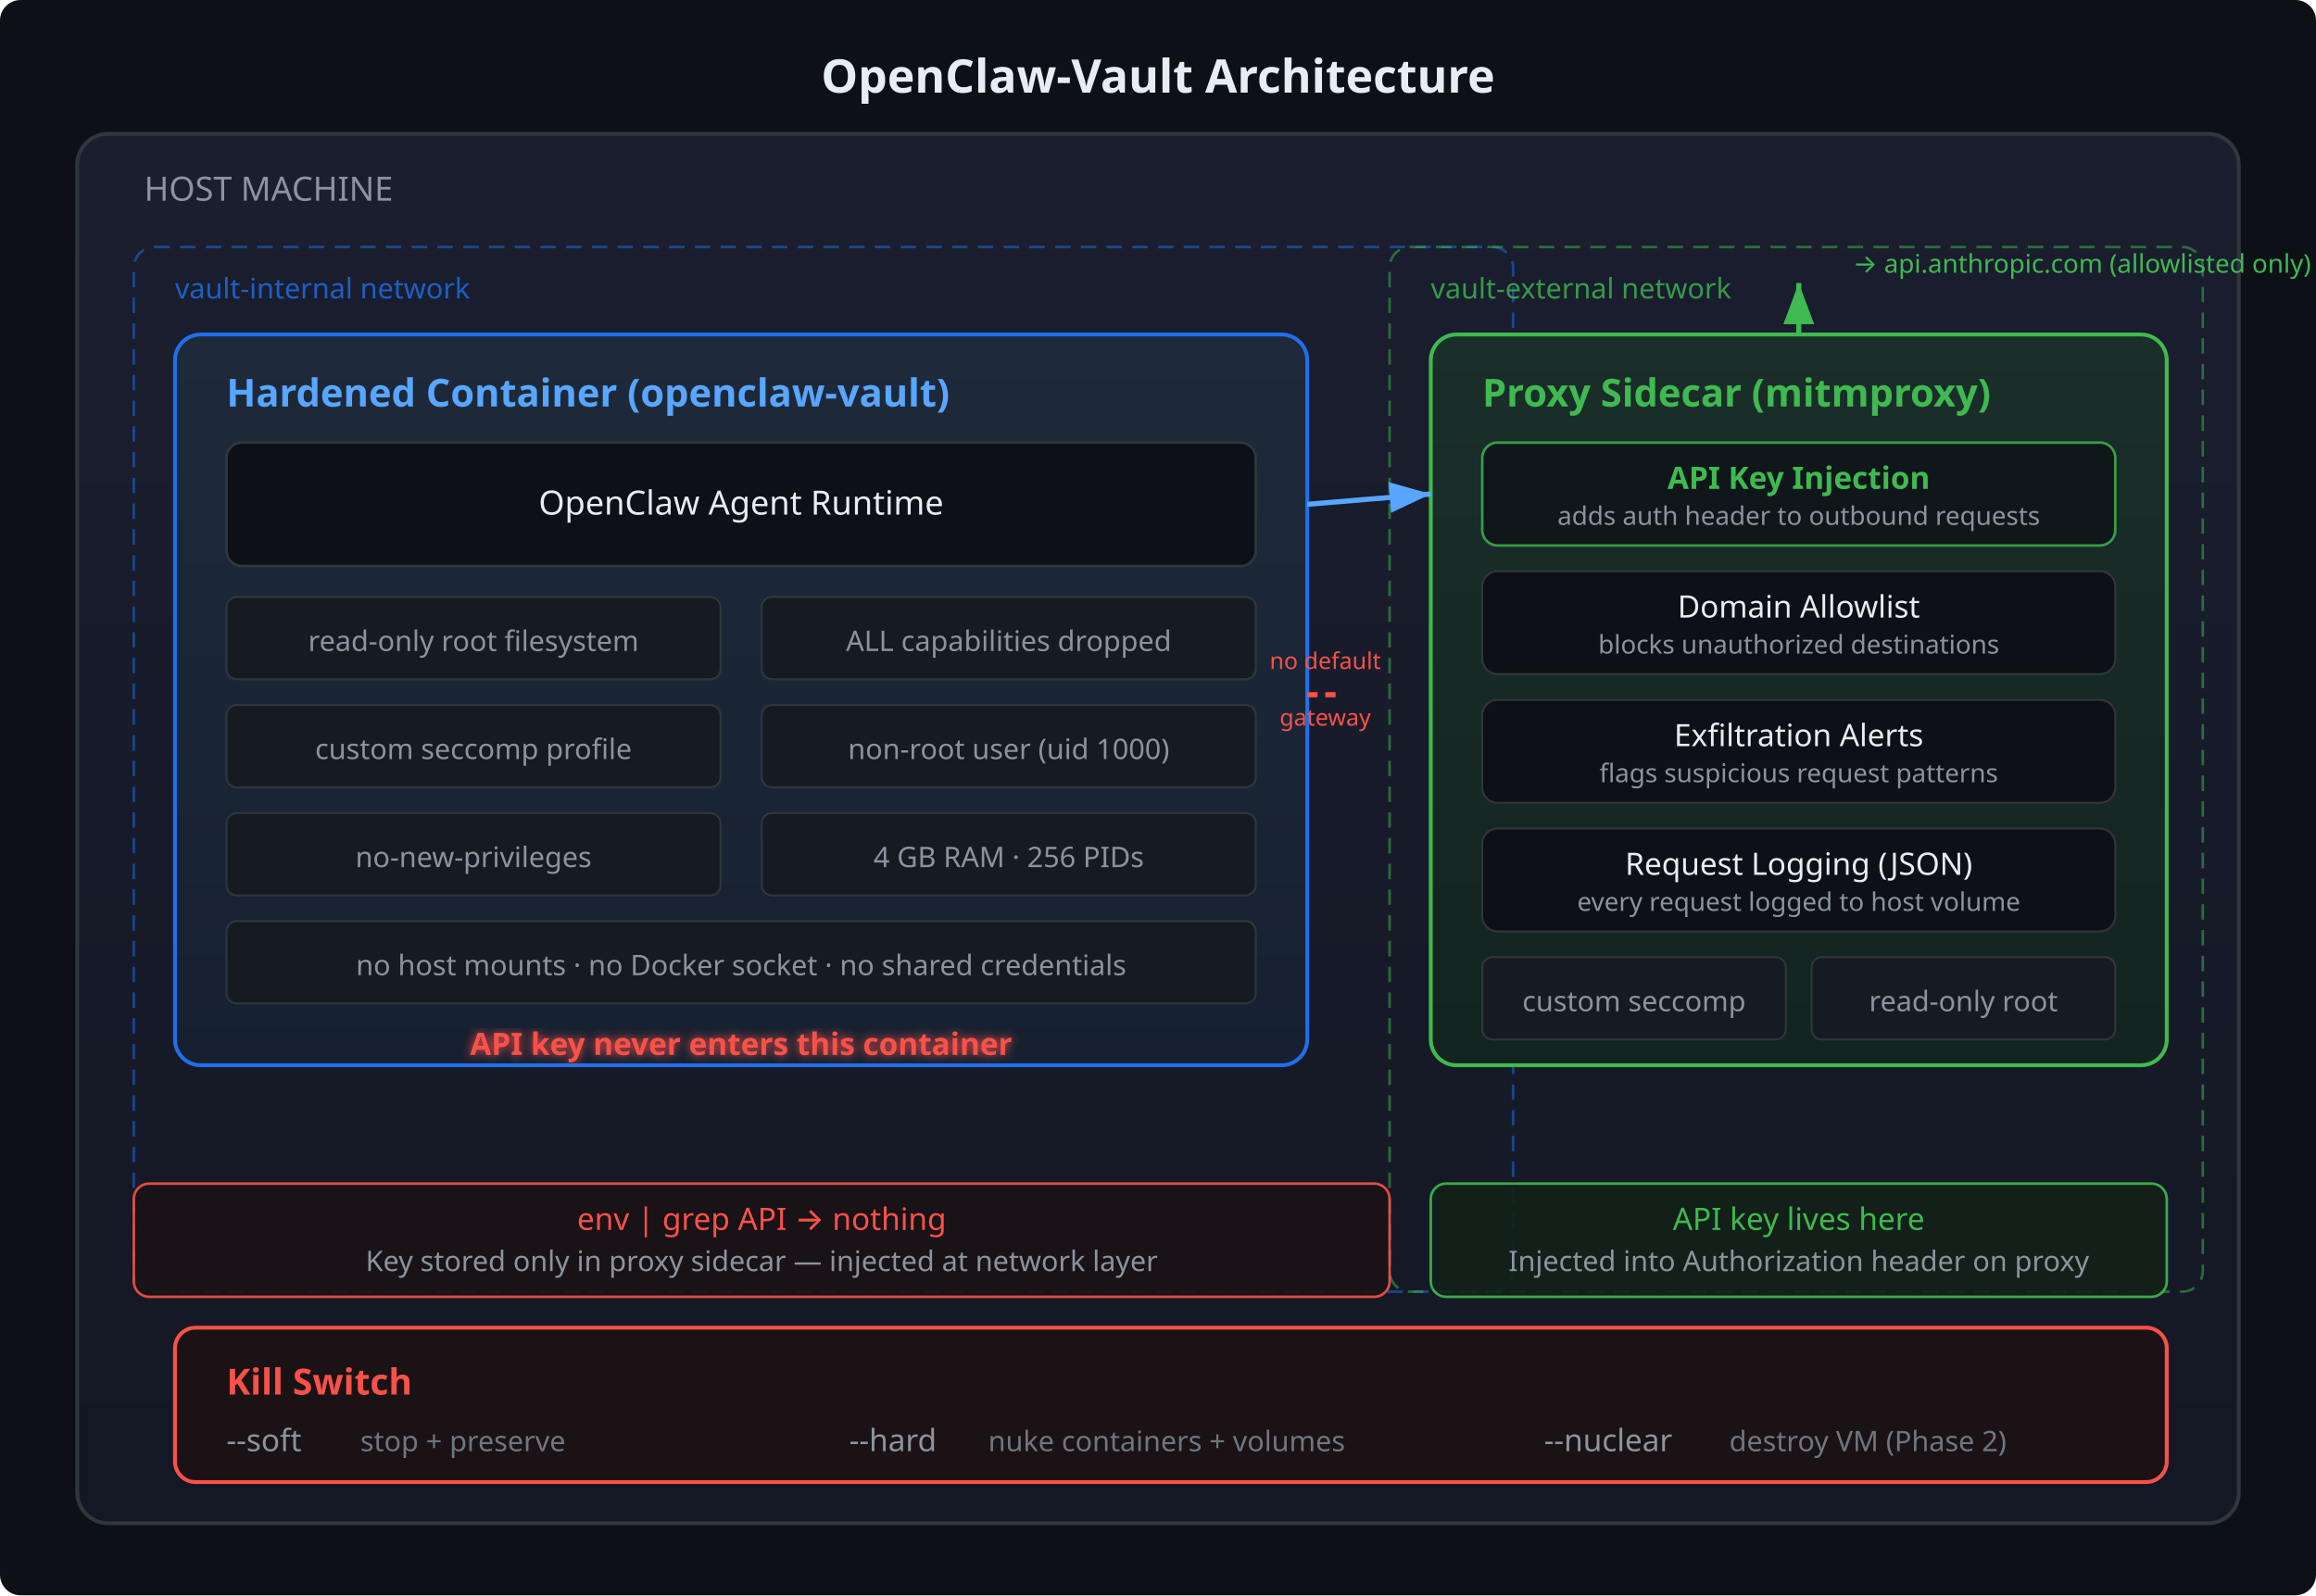
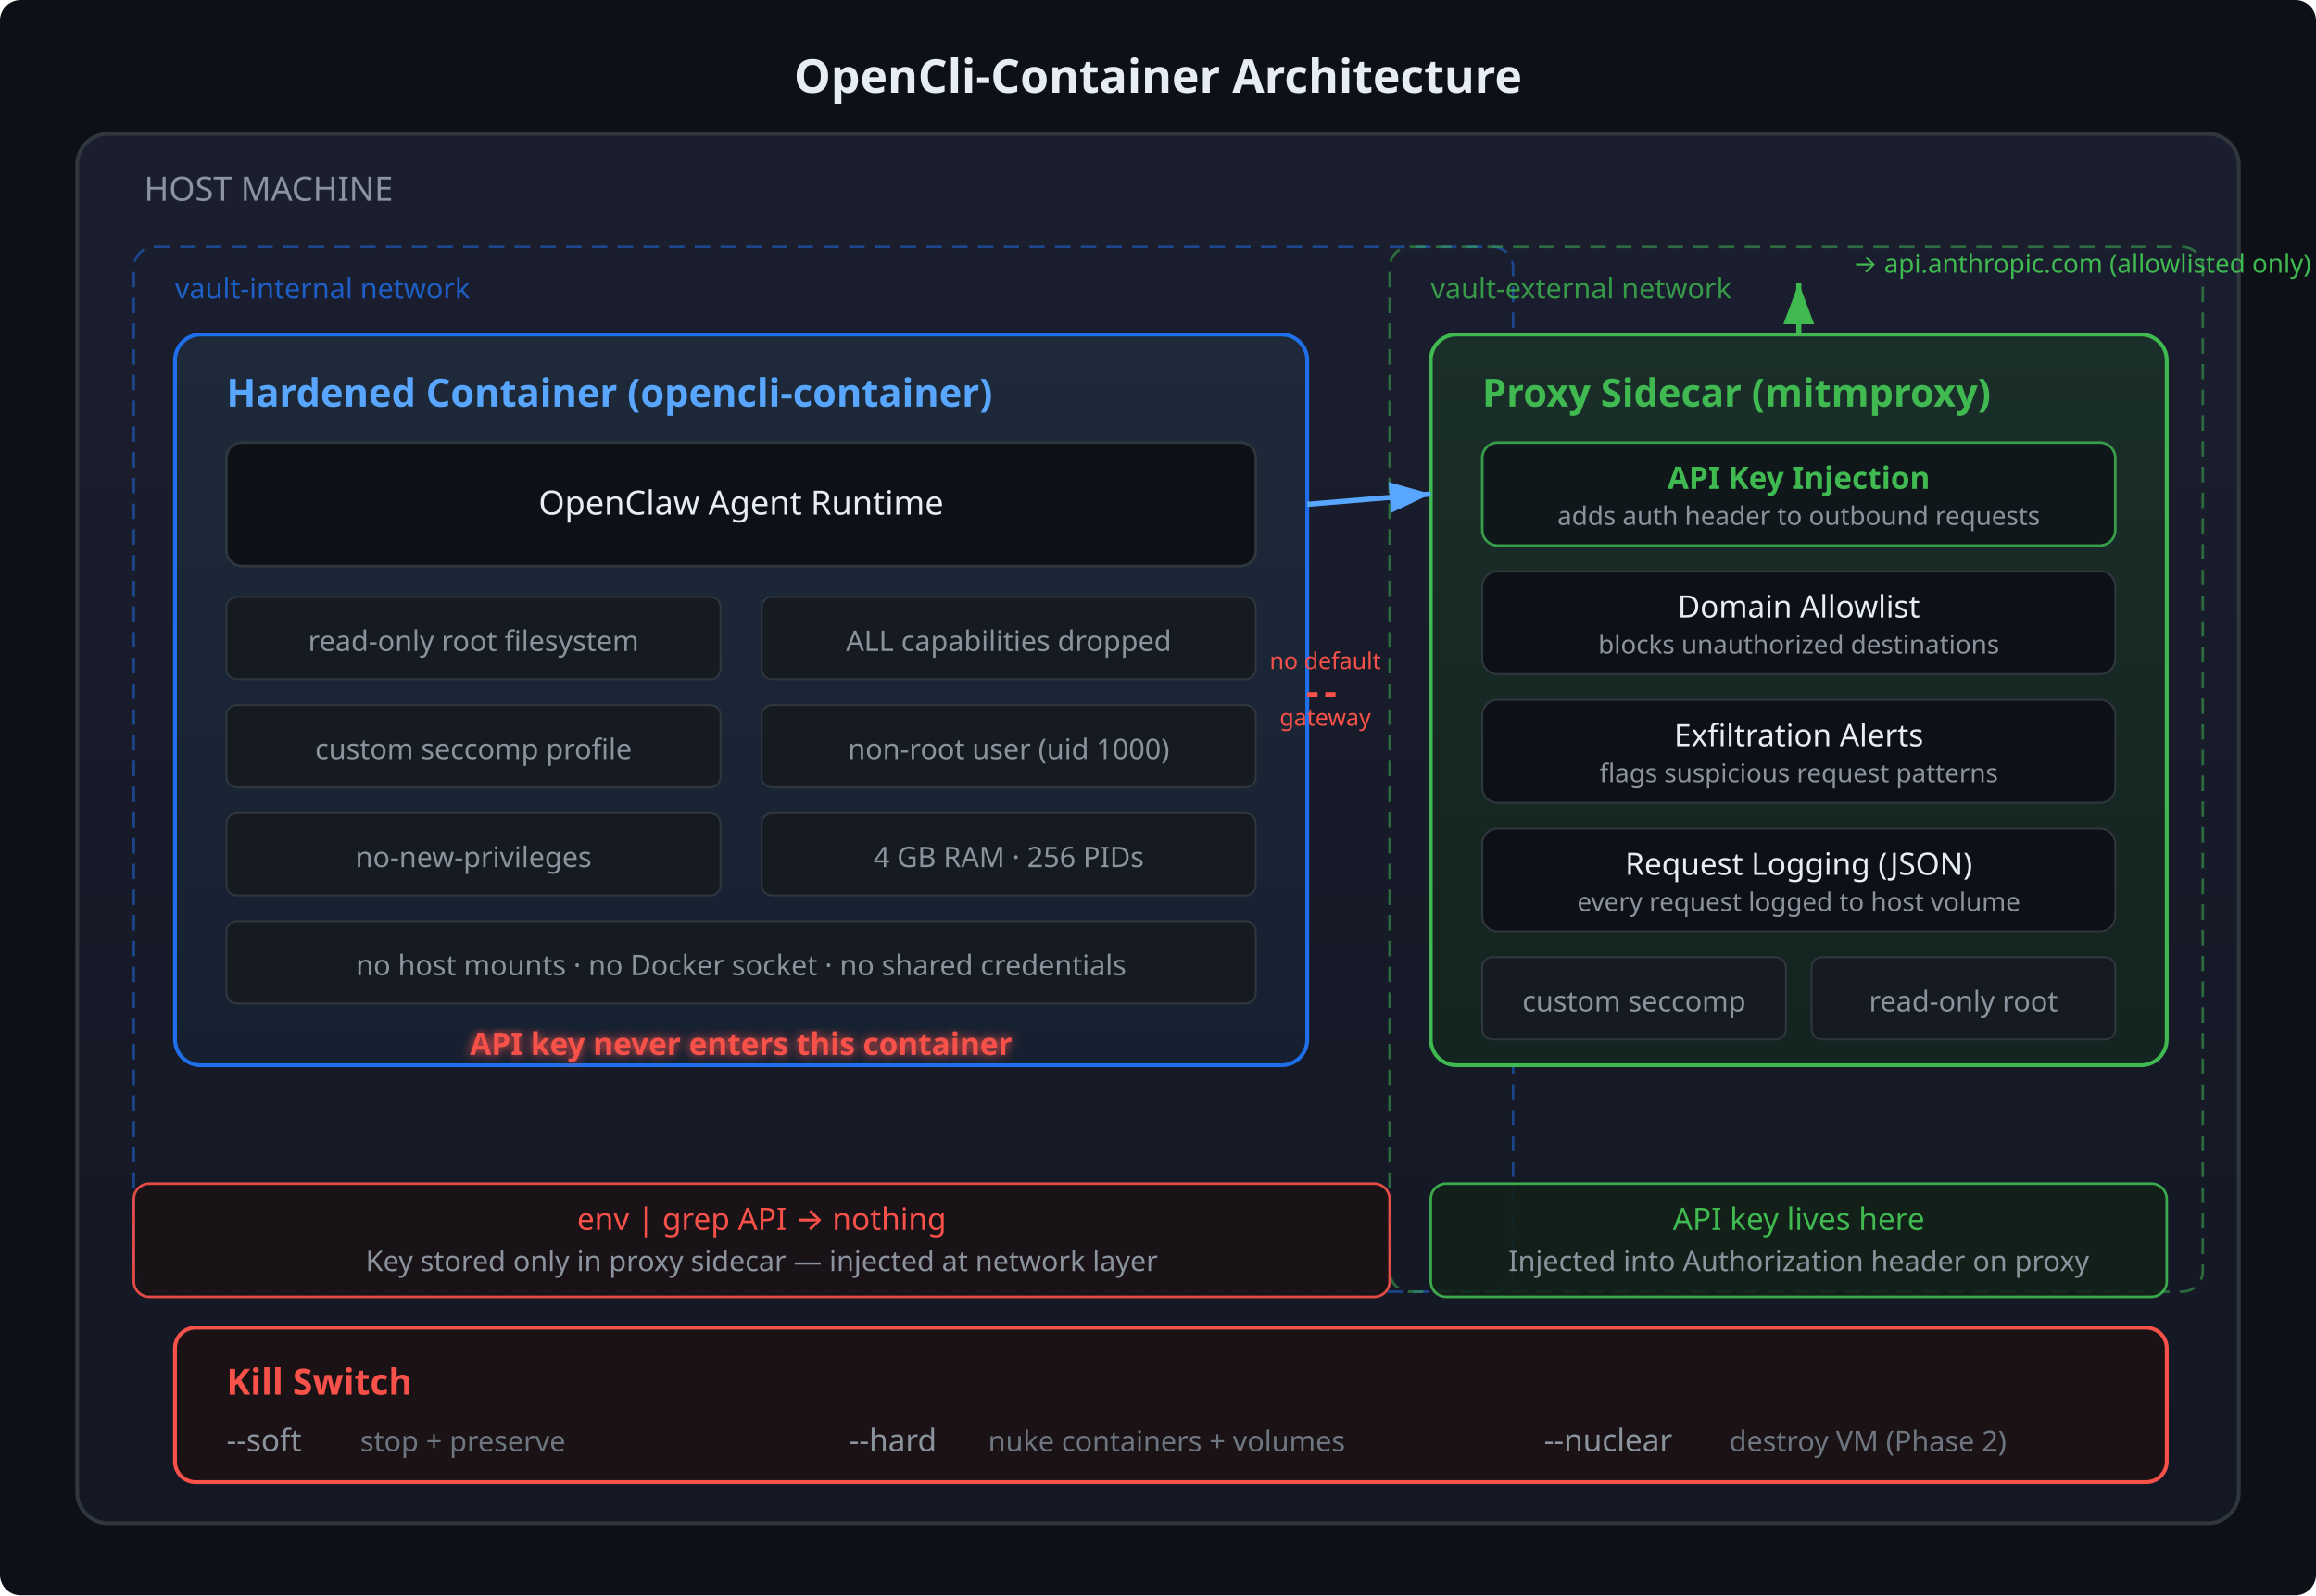
<svg xmlns="http://www.w3.org/2000/svg" viewBox="0 0 900 620" font-family="'Segoe UI', system-ui, -apple-system, sans-serif">
  <defs>
    <linearGradient id="hostGrad" x1="0%" y1="0%" x2="0%" y2="100%">
      <stop offset="0%" stop-color="#1a1e2e" />
      <stop offset="100%" stop-color="#141824" />
    </linearGradient>
    <linearGradient id="vaultGrad" x1="0%" y1="0%" x2="0%" y2="100%">
      <stop offset="0%" stop-color="#1e2a3a" />
      <stop offset="100%" stop-color="#162030" />
    </linearGradient>
    <linearGradient id="proxyGrad" x1="0%" y1="0%" x2="0%" y2="100%">
      <stop offset="0%" stop-color="#1a2e2a" />
      <stop offset="100%" stop-color="#142420" />
    </linearGradient>
    <filter id="glow">
      <feGaussianBlur stdDeviation="2" result="blur" />
      <feMerge>
        <feMergeNode in="blur" />
        <feMergeNode in="SourceGraphic" />
      </feMerge>
    </filter>
  </defs>
  <rect width="900" height="620" rx="8" fill="#0d1117" />
-   <text x="450" y="36" text-anchor="middle" fill="#e6edf3" font-size="18" font-weight="600">OpenClaw-Vault Architecture</text>
+   <text x="450" y="36" text-anchor="middle" fill="#e6edf3" font-size="18" font-weight="600">OpenCli-Container Architecture</text>
  <rect x="30" y="52" width="840" height="540" rx="12" fill="url(#hostGrad)" stroke="#30363d" stroke-width="1.5" />
  <text x="56" y="78" fill="#8b949e" font-size="13" font-weight="500">HOST MACHINE</text>
  <rect x="52" y="96" width="536" height="406" rx="8" fill="none" stroke="#1f6feb" stroke-width="1" stroke-dasharray="6,4" opacity="0.5" />
  <text x="68" y="116" fill="#1f6feb" font-size="11" opacity="0.8">vault-internal network</text>
  <rect x="540" y="96" width="316" height="406" rx="8" fill="none" stroke="#3fb950" stroke-width="1" stroke-dasharray="6,4" opacity="0.5" />
  <text x="556" y="116" fill="#3fb950" font-size="11" opacity="0.8">vault-external network</text>
  <rect x="68" y="130" width="440" height="284" rx="10" fill="url(#vaultGrad)" stroke="#1f6feb" stroke-width="1.5" />
-   <text x="88" y="158" fill="#58a6ff" font-size="15" font-weight="600">Hardened Container (openclaw-vault)</text>
+   <text x="88" y="158" fill="#58a6ff" font-size="15" font-weight="600">Hardened Container (opencli-container)</text>
  <rect x="88" y="172" width="400" height="48" rx="6" fill="#0d1117" stroke="#30363d" stroke-width="1" />
  <text x="288" y="200" text-anchor="middle" fill="#e6edf3" font-size="13" font-weight="500">OpenClaw Agent Runtime</text>
  <rect x="88" y="232" width="192" height="32" rx="4" fill="#161b22" stroke="#30363d" stroke-width="0.75" />
  <text x="184" y="253" text-anchor="middle" fill="#8b949e" font-size="11">read-only root filesystem</text>
  <rect x="296" y="232" width="192" height="32" rx="4" fill="#161b22" stroke="#30363d" stroke-width="0.75" />
  <text x="392" y="253" text-anchor="middle" fill="#8b949e" font-size="11">ALL capabilities dropped</text>
  <rect x="88" y="274" width="192" height="32" rx="4" fill="#161b22" stroke="#30363d" stroke-width="0.75" />
  <text x="184" y="295" text-anchor="middle" fill="#8b949e" font-size="11">custom seccomp profile</text>
  <rect x="296" y="274" width="192" height="32" rx="4" fill="#161b22" stroke="#30363d" stroke-width="0.75" />
  <text x="392" y="295" text-anchor="middle" fill="#8b949e" font-size="11">non-root user (uid 1000)</text>
  <rect x="88" y="316" width="192" height="32" rx="4" fill="#161b22" stroke="#30363d" stroke-width="0.75" />
  <text x="184" y="337" text-anchor="middle" fill="#8b949e" font-size="11">no-new-privileges</text>
  <rect x="296" y="316" width="192" height="32" rx="4" fill="#161b22" stroke="#30363d" stroke-width="0.75" />
  <text x="392" y="337" text-anchor="middle" fill="#8b949e" font-size="11">4 GB RAM · 256 PIDs</text>
  <rect x="88" y="358" width="400" height="32" rx="4" fill="#161b22" stroke="#30363d" stroke-width="0.75" />
  <text x="288" y="379" text-anchor="middle" fill="#8b949e" font-size="11">no host mounts · no Docker socket · no shared credentials</text>
  <rect x="108" y="396" width="220" height="10" rx="4" fill="none" />
  <text x="288" y="410" text-anchor="middle" fill="#f85149" font-size="12" font-weight="600" filter="url(#glow)">API key never enters this container</text>
  <rect x="556" y="130" width="286" height="284" rx="10" fill="url(#proxyGrad)" stroke="#3fb950" stroke-width="1.5" />
  <text x="576" y="158" fill="#3fb950" font-size="15" font-weight="600">Proxy Sidecar (mitmproxy)</text>
  <rect x="576" y="172" width="246" height="40" rx="6" fill="#0d1117" stroke="#3fb950" stroke-width="1" opacity="0.8" />
  <text x="699" y="190" text-anchor="middle" fill="#3fb950" font-size="12" font-weight="600">API Key Injection</text>
  <text x="699" y="204" text-anchor="middle" fill="#8b949e" font-size="10">adds auth header to outbound requests</text>
  <rect x="576" y="222" width="246" height="40" rx="6" fill="#0d1117" stroke="#30363d" stroke-width="0.75" />
  <text x="699" y="240" text-anchor="middle" fill="#e6edf3" font-size="12" font-weight="500">Domain Allowlist</text>
  <text x="699" y="254" text-anchor="middle" fill="#8b949e" font-size="10">blocks unauthorized destinations</text>
  <rect x="576" y="272" width="246" height="40" rx="6" fill="#0d1117" stroke="#30363d" stroke-width="0.75" />
  <text x="699" y="290" text-anchor="middle" fill="#e6edf3" font-size="12" font-weight="500">Exfiltration Alerts</text>
  <text x="699" y="304" text-anchor="middle" fill="#8b949e" font-size="10">flags suspicious request patterns</text>
  <rect x="576" y="322" width="246" height="40" rx="6" fill="#0d1117" stroke="#30363d" stroke-width="0.75" />
  <text x="699" y="340" text-anchor="middle" fill="#e6edf3" font-size="12" font-weight="500">Request Logging (JSON)</text>
  <text x="699" y="354" text-anchor="middle" fill="#8b949e" font-size="10">every request logged to host volume</text>
  <rect x="576" y="372" width="118" height="32" rx="4" fill="#161b22" stroke="#30363d" stroke-width="0.75" />
  <text x="635" y="393" text-anchor="middle" fill="#8b949e" font-size="11">custom seccomp</text>
  <rect x="704" y="372" width="118" height="32" rx="4" fill="#161b22" stroke="#30363d" stroke-width="0.75" />
  <text x="763" y="393" text-anchor="middle" fill="#8b949e" font-size="11">read-only root</text>
  <line x1="508" y1="196" x2="556" y2="192" stroke="#58a6ff" stroke-width="2" marker-end="url(#arrowBlue)" />
  <defs>
    <marker id="arrowBlue" markerWidth="8" markerHeight="6" refX="8" refY="3" orient="auto">
      <path d="M0,0 L8,3 L0,6" fill="#58a6ff" />
    </marker>
    <marker id="arrowGreen" markerWidth="8" markerHeight="6" refX="8" refY="3" orient="auto">
      <path d="M0,0 L8,3 L0,6" fill="#3fb950" />
    </marker>
    <marker id="arrowRed" markerWidth="8" markerHeight="6" refX="8" refY="3" orient="auto">
      <path d="M0,0 L8,3 L0,6" fill="#f85149" />
    </marker>
  </defs>
  <line x1="699" y1="130" x2="699" y2="110" stroke="#3fb950" stroke-width="2" marker-end="url(#arrowGreen)" />
  <text x="720" y="106" fill="#3fb950" font-size="10">→ api.anthropic.com (allowlisted only)</text>
  <line x1="508" y1="270" x2="522" y2="270" stroke="#f85149" stroke-width="2" stroke-dasharray="4,3" />
  <text x="515" y="260" fill="#f85149" font-size="9" text-anchor="middle">no default</text>
  <text x="515" y="282" fill="#f85149" font-size="9" text-anchor="middle">gateway</text>
  <rect x="68" y="516" width="774" height="60" rx="8" fill="#1a1215" stroke="#f85149" stroke-width="1.5" />
  <text x="88" y="542" fill="#f85149" font-size="14" font-weight="600">Kill Switch</text>
  <text x="88" y="564" fill="#8b949e" font-size="12">--soft</text>
  <text x="140" y="564" fill="#6e7681" font-size="11">stop + preserve</text>
  <text x="330" y="564" fill="#8b949e" font-size="12">--hard</text>
  <text x="384" y="564" fill="#6e7681" font-size="11">nuke containers + volumes</text>
  <text x="600" y="564" fill="#8b949e" font-size="12">--nuclear</text>
  <text x="672" y="564" fill="#6e7681" font-size="11">destroy VM (Phase 2)</text>
  <rect x="52" y="460" width="488" height="44" rx="6" fill="#1a1215" stroke="#f85149" stroke-width="1" opacity="0.9" />
  <text x="296" y="478" text-anchor="middle" fill="#f85149" font-size="12" font-weight="500">env | grep API → nothing</text>
  <text x="296" y="494" text-anchor="middle" fill="#8b949e" font-size="11">Key stored only in proxy sidecar — injected at network layer</text>
  <rect x="556" y="460" width="286" height="44" rx="6" fill="#122117" stroke="#3fb950" stroke-width="1" opacity="0.9" />
  <text x="699" y="478" text-anchor="middle" fill="#3fb950" font-size="12" font-weight="500">API key lives here</text>
  <text x="699" y="494" text-anchor="middle" fill="#8b949e" font-size="11">Injected into Authorization header on proxy</text>
</svg>
